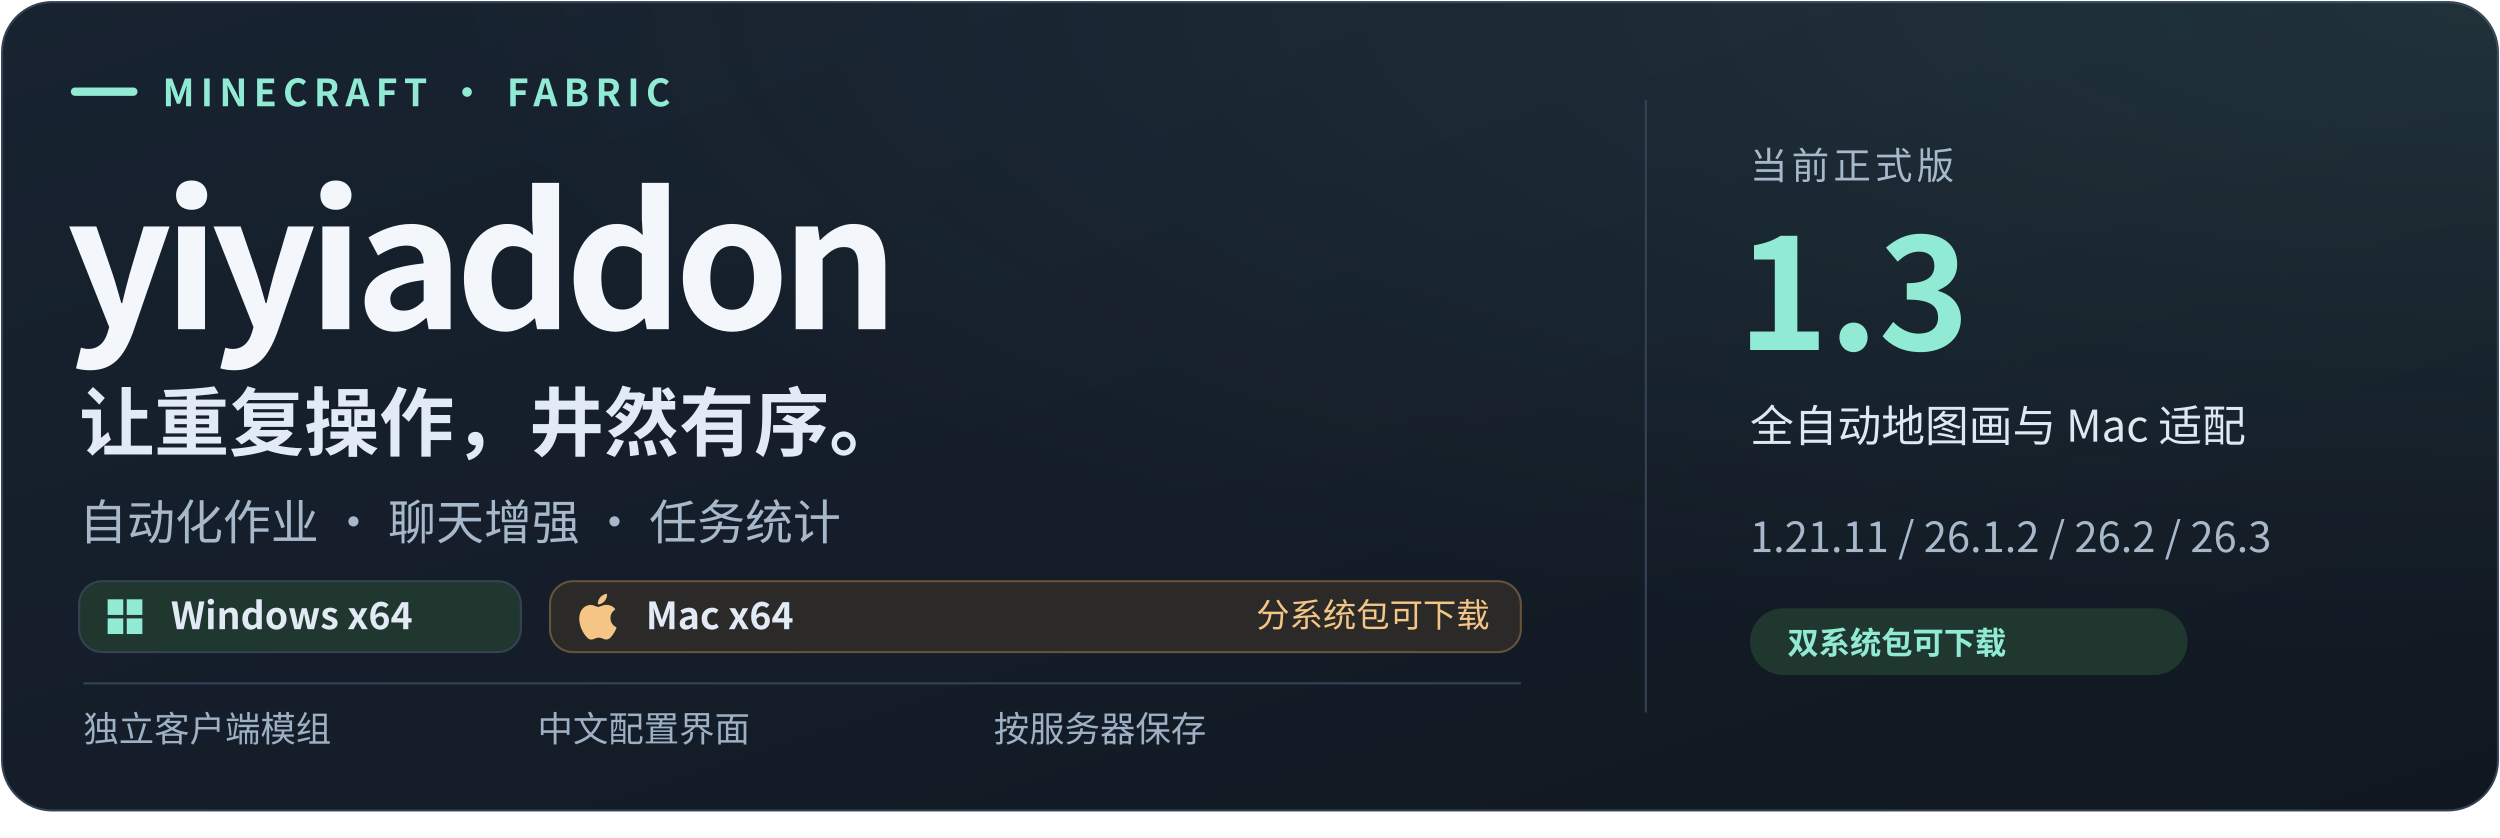
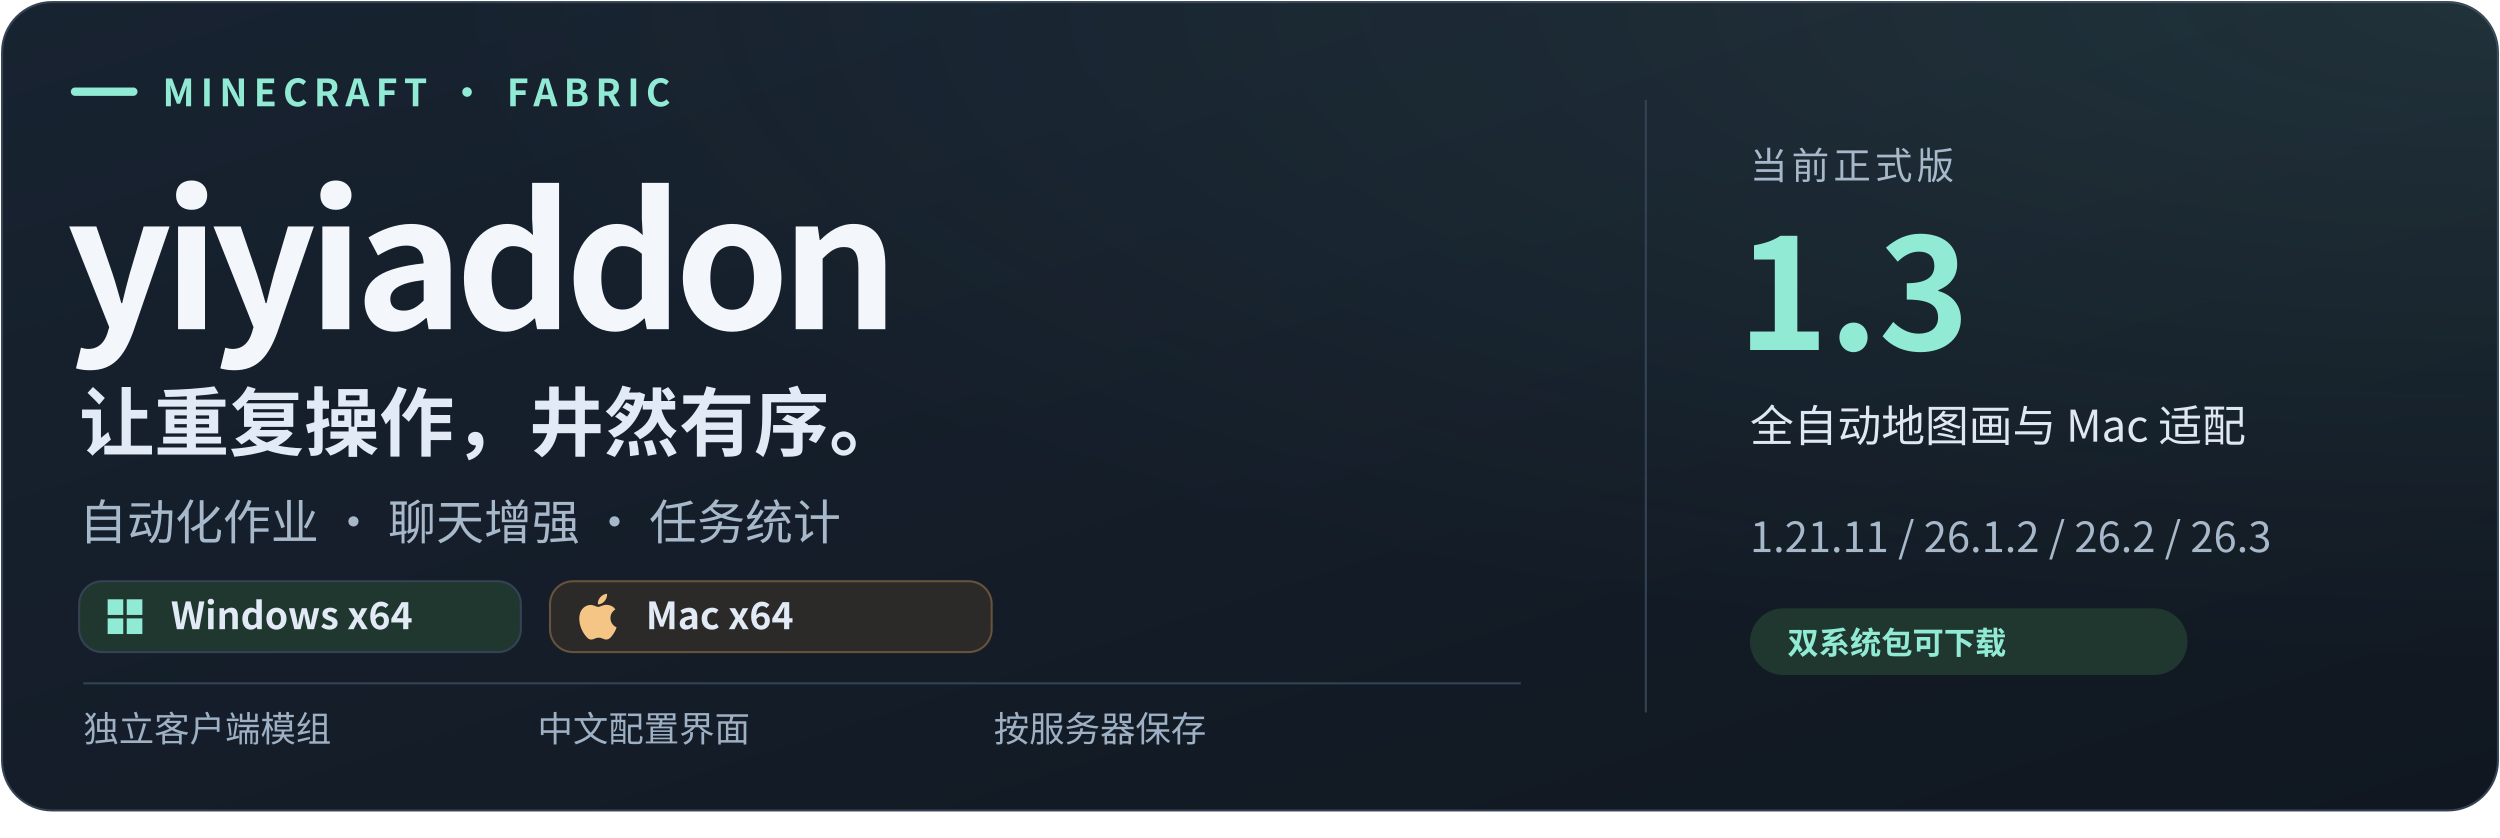
<svg xmlns="http://www.w3.org/2000/svg" width="1200" height="402" viewBox="0 0 1200 402" role="img" aria-label="yiyiaddon 1.3 · 独立 Fabric 客户端模组 · Minecraft 1.21.11 / 26.1.2 / 26.2 / 26.3 · Windows x64 正式版可下载；Mac x64（实际 ARM64） · 分系统包可下载">
  <defs>
    <linearGradient id="bg" x1="0" y1="0" x2="1" y2="1">
      <stop stop-color="#182331" />
      <stop offset="1" stop-color="#101720" />
    </linearGradient>
    <radialGradient id="glow" cx="100%" cy="0%" r="110%">
      <stop stop-color="#91ebd4" stop-opacity=".10" />
      <stop offset=".75" stop-color="#91ebd4" stop-opacity="0" />
    </radialGradient>
    <clipPath id="round">
      <rect x="1" y="1" width="1198" height="388" rx="24" />
    </clipPath>
  </defs>
  <g font-family="Segoe UI, Microsoft YaHei, Noto Sans CJK SC, PingFang SC, Arial, sans-serif">
    <rect x="1" y="1" width="1198" height="388" rx="24" fill="url(#bg)" stroke="#344253" />
    <rect x="1" y="1" width="1198" height="388" rx="24" fill="url(#glow)" />
    <path d="M36 44h28" stroke="#91ebd4" stroke-width="4" stroke-linecap="round" />
    <text x="78" y="51" font-size="18" fill="#91ebd4" font-weight="600" letter-spacing="3">MINECRAFT · FABRIC</text>
    <text x="32" y="158" font-size="88" fill="#f3f7fc" font-weight="700" letter-spacing="-4">yiyiaddon</text>
    <text x="38" y="216" font-size="36" fill="#e2eaf5" font-weight="600">让重复操作，井然有序。</text>
    <text x="38" y="259" font-size="23" fill="#a7b8ca" font-weight="400">自动化作业 · 聊天增强 · 任务统计</text>
    <path d="M790 48v294" stroke="#344253" />
    <text x="840" y="86" font-size="18" fill="#a7b8ca" font-weight="500" letter-spacing="2">当前正式版</text>
    <text x="834" y="168" font-size="74" fill="#91ebd4" font-weight="650" id="release-version">1.3</text>
    <text x="840" y="212" font-size="21" fill="#dfe7f2" font-weight="500" id="release-title">全自动地图画与 Mac 适配</text>
    <text x="840" y="265" font-size="20" fill="#a7b8ca" font-weight="400" id="supported-games">1.21.11 / 26.1.2 / 26.2 / 26.3</text>
    <rect x="840" y="292" width="210" height="32" rx="16" fill="#20372f" />
    <text x="858" y="314" font-size="15" fill="#91ebd4" font-weight="600">双系统包可下载</text>
    <g id="platform-badges">
      <rect x="38" y="279" width="212" height="34" rx="11" fill="#20372f" stroke="#344253" />
      <g transform="translate(50 286) scale(0.8333333)" fill="#91ebd4">
        <path d="M2 2h9v9H2zm11 0h9v9h-9zM2 13h9v9H2zm11 0h9v9h-9z" />
      </g>
      <text x="82" y="302" font-size="18" font-weight="600" fill="#e2eaf5">Windows x64</text>
-       <rect x="264" y="279" width="466" height="34" rx="11" fill="#2b2a29" stroke="#67523b" />
+       <rect x="264" y="279" width="212" height="34" rx="11" fill="#2b2a29" stroke="#67523b" />
      <g transform="translate(276 285) scale(0.9166667)" fill="#f4c585">
        <path d="M12.152 6.896c-.948 0-2.415-1.078-3.96-1.04-2.04.027-3.91 1.183-4.961 3.014-2.117 3.675-.546 9.103 1.519 12.09 1.013 1.454 2.208 3.09 3.792 3.039 1.52-.065 2.09-.987 3.935-.987 1.831 0 2.35.987 3.96.948 1.637-.026 2.676-1.48 3.676-2.948 1.156-1.688 1.636-3.325 1.662-3.415-.039-.013-3.182-1.221-3.22-4.857-.026-3.04 2.48-4.494 2.597-4.559-1.429-2.09-3.623-2.324-4.39-2.376-2-.156-3.675 1.09-4.61 1.09zM15.53 3.83c.843-1.012 1.4-2.427 1.245-3.83-1.207.052-2.662.805-3.532 1.818-.78.896-1.454 2.338-1.273 3.714 1.338.104 2.715-.688 3.559-1.701" />
      </g>
      <text x="310" y="302" font-size="18" font-weight="600" fill="#e2eaf5">Mac x64</text>
-       <text x="715" y="301" text-anchor="end" font-size="16" fill="#f4c585">分系统包可下载</text>
    </g>
    <path d="M40 328h690" stroke="#334355" />
    <text x="40" y="356" font-size="17" fill="#9eb0c4" font-weight="500">独立客户端模组</text>
    <text x="258" y="356" font-size="17" fill="#9eb0c4" font-weight="500">中文配置界面</text>
    <text x="477" y="356" font-size="17" fill="#9eb0c4" font-weight="500">按服务器保存</text>
  </g>
</svg>
